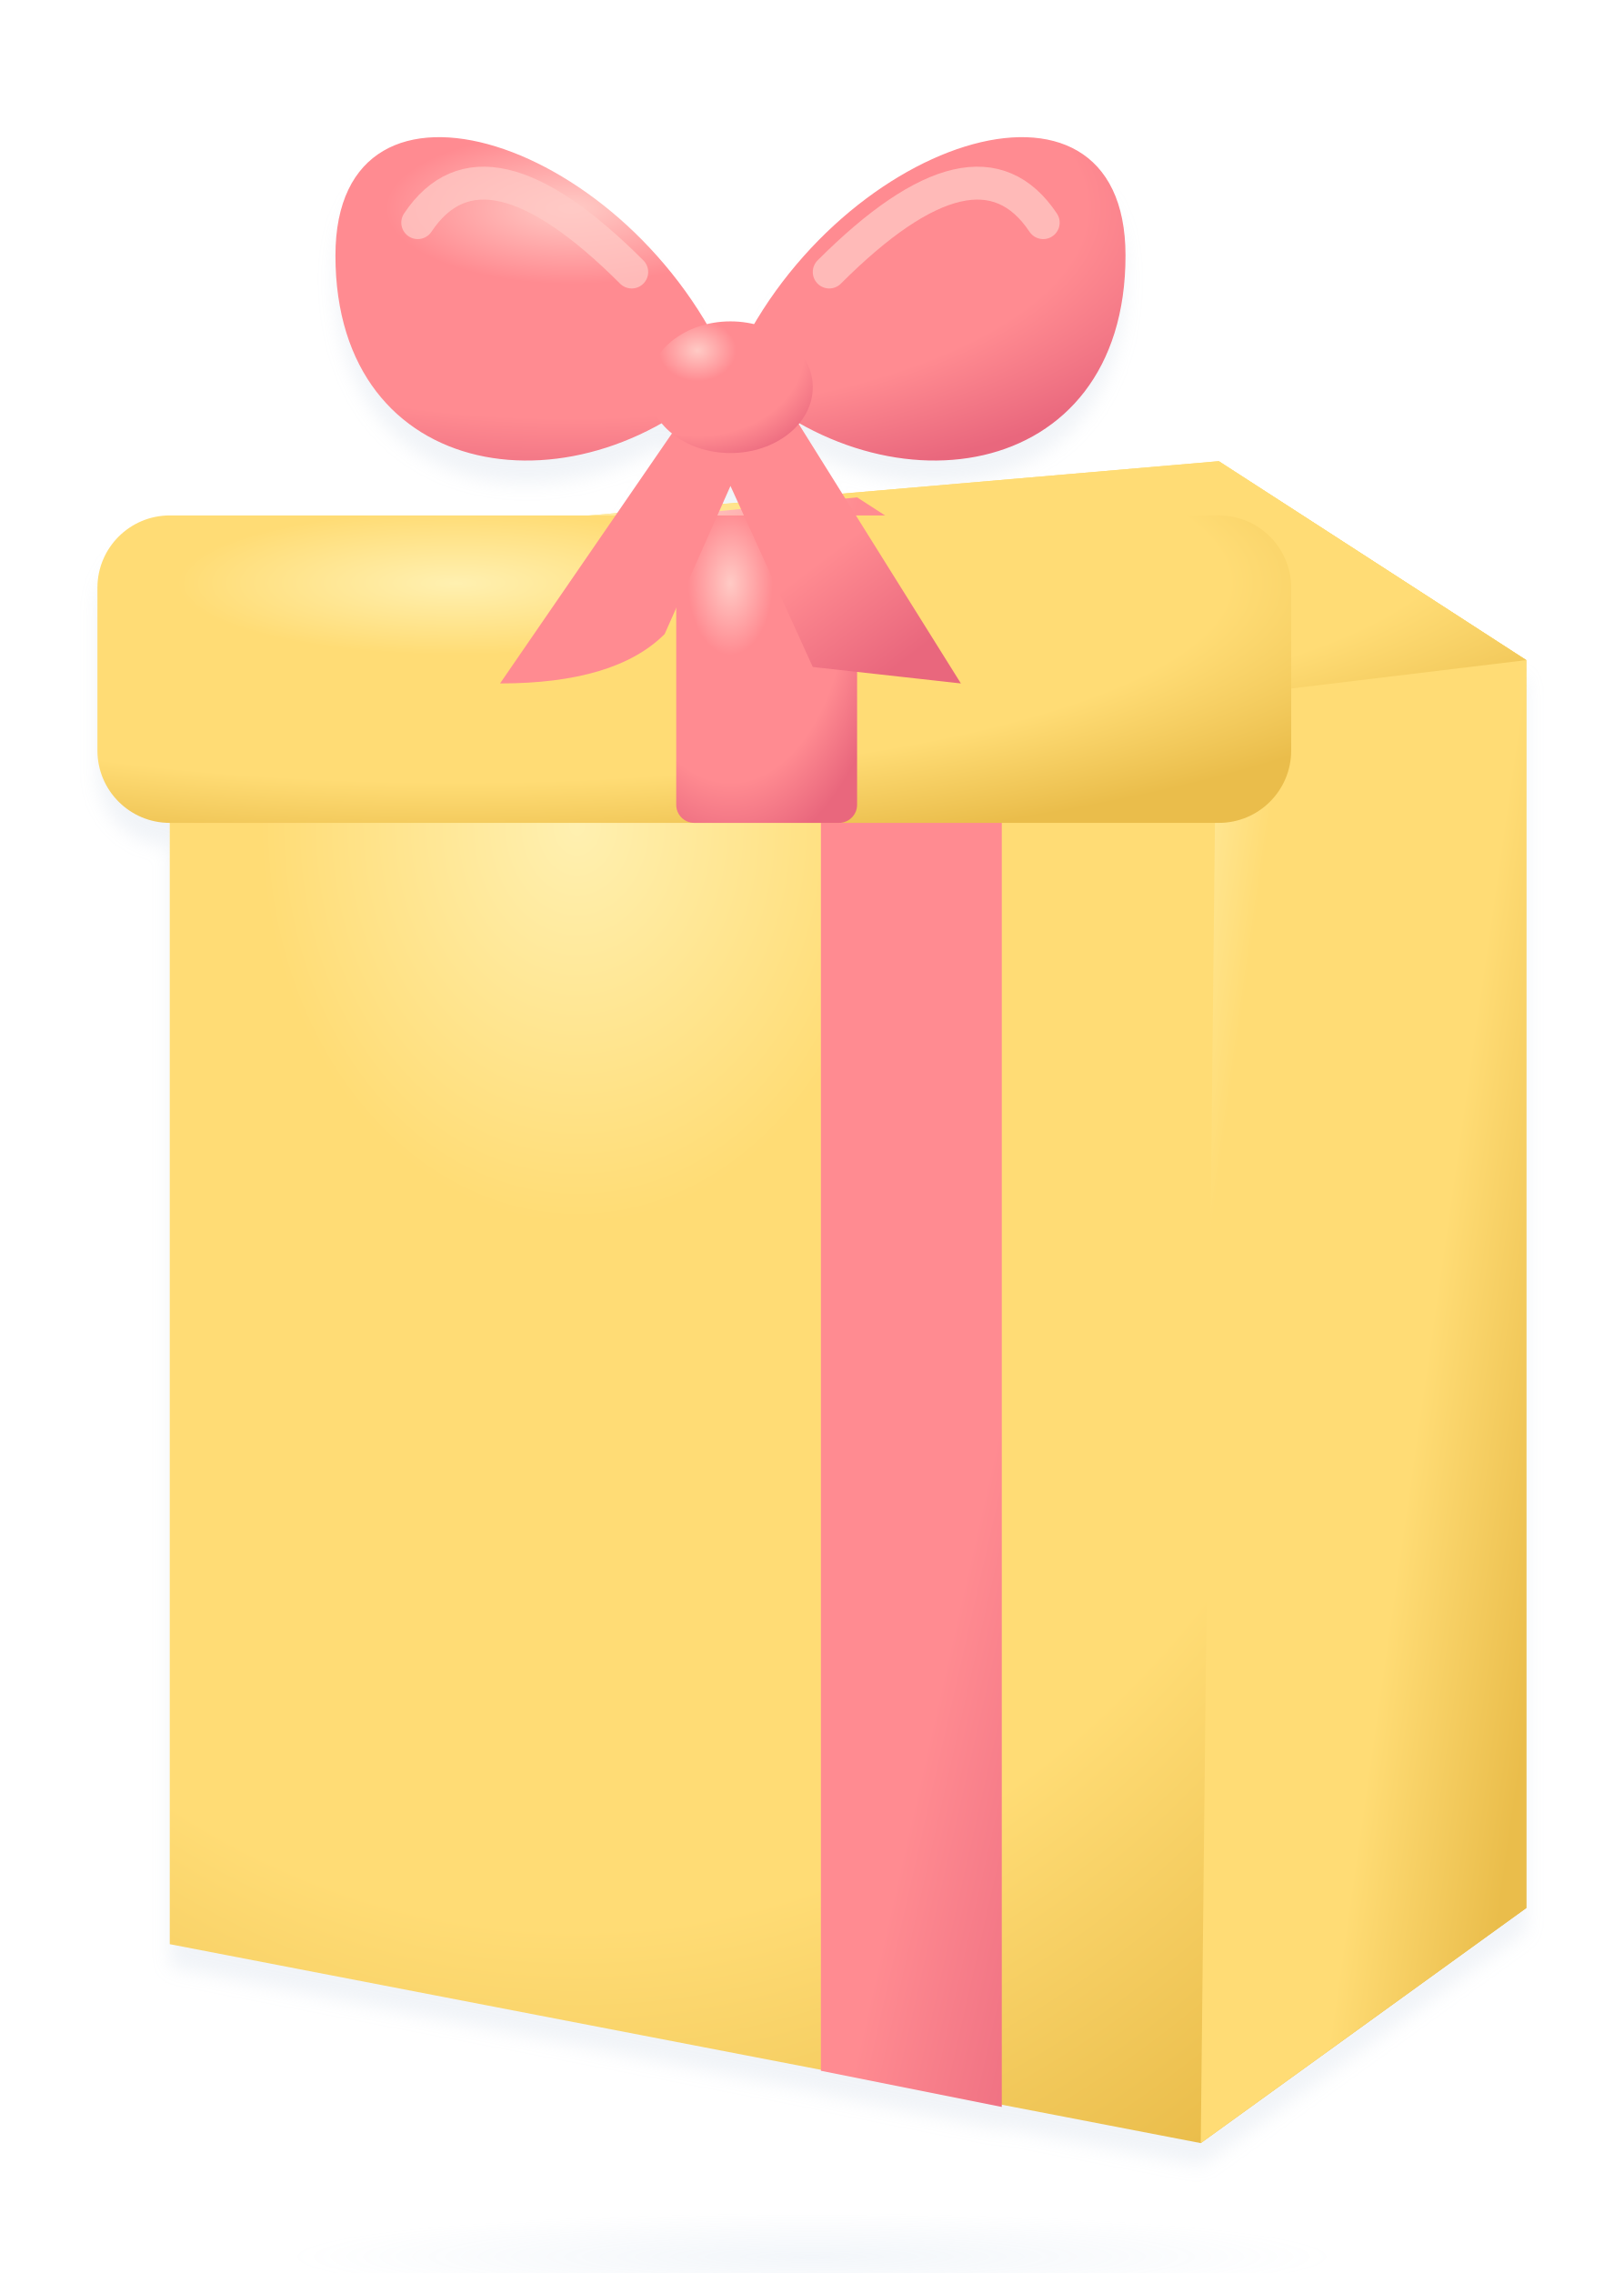
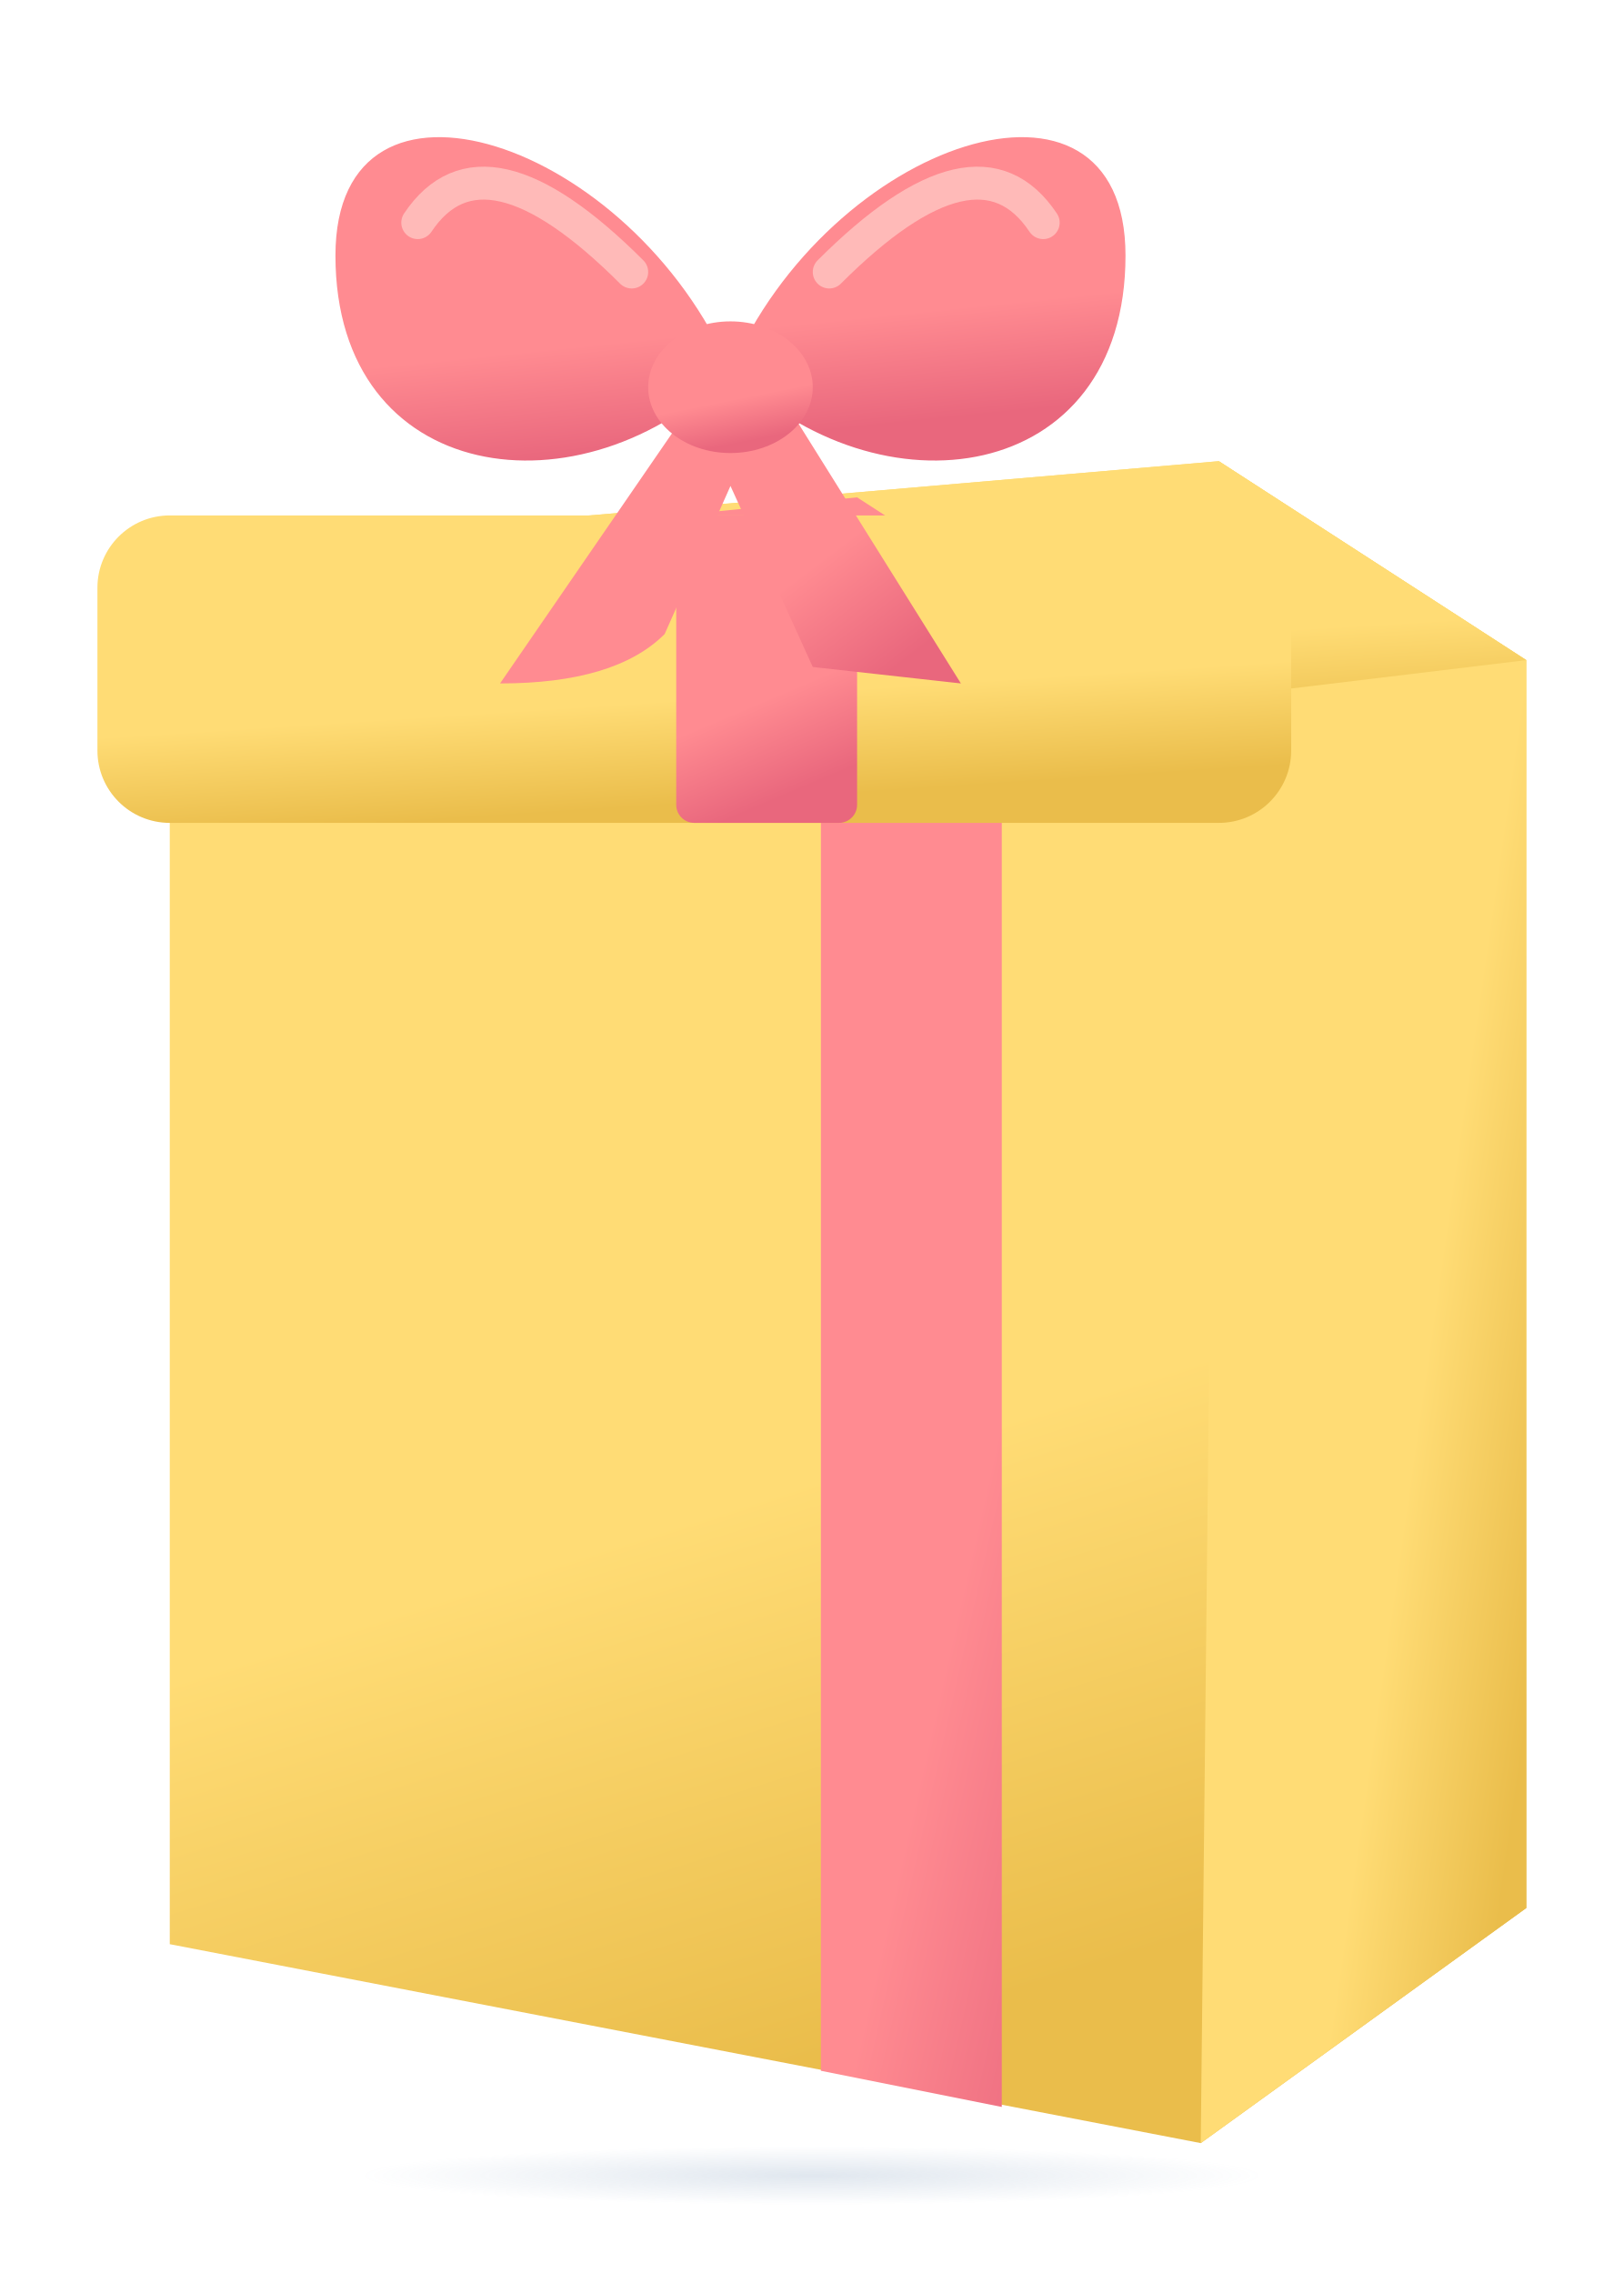
<svg xmlns="http://www.w3.org/2000/svg" viewBox="0 0 100 140" width="100" height="140" preserveAspectRatio="xMidYMid meet">
  <defs>
-     <radialGradient id="yellow" cx="30%" cy="22%" r="90%">
-       <stop stop-color="#fff0b0" />
-       <stop offset=".26" stop-color="#ffdc75" />
-       <stop offset=".72" stop-color="#ffdc75" />
+     <linearGradient id="yellow" x1="0" y1="0" x2=".25" y2="1">
+       <stop stop-color="#ffdc75" />
+       <stop offset=".68" stop-color="#ffdc75" />
      <stop offset="1" stop-color="#eabd4b" />
-     </radialGradient>
+     </linearGradient>
    <clipPath id="box-face">
      <path d="M15 44 L73 39 L90 50 L90 119 L72 132 L15 121Z" fill="url(#yellow)" />
    </clipPath>
    <linearGradient id="yellow-linear" x1="0" y1="0" x2="1" y2=".75">
-       <stop stop-color="#fff0b0" />
-       <stop offset=".24" stop-color="#ffdc75" />
+       <stop stop-color="#ffdc75" />
      <stop offset=".7" stop-color="#ffdc75" />
      <stop offset="1" stop-color="#eabd4b" />
    </linearGradient>
    <linearGradient id="red-linear" x1="0" y1="0" x2="1" y2=".75">
-       <stop stop-color="#ffcac5" />
-       <stop offset=".24" stop-color="#ff8b91" />
+       <stop stop-color="#ff8b91" />
      <stop offset=".7" stop-color="#ff8b91" />
      <stop offset="1" stop-color="#e9677d" />
    </linearGradient>
-     <radialGradient id="red" cx="30%" cy="22%" r="90%">
-       <stop stop-color="#ffcac5" />
-       <stop offset=".26" stop-color="#ff8b91" />
-       <stop offset=".72" stop-color="#ff8b91" />
+     <linearGradient id="red" x1="0" y1="0" x2=".25" y2="1">
+       <stop stop-color="#ff8b91" />
+       <stop offset=".68" stop-color="#ff8b91" />
      <stop offset="1" stop-color="#e9677d" />
+     </linearGradient>
+     <radialGradient id="floor-shadow">
+       <stop stop-color="#6486ad" stop-opacity=".2" />
+       <stop offset=".5" stop-color="#6486ad" stop-opacity=".1" />
+       <stop offset="1" stop-color="#6486ad" stop-opacity="0" />
    </radialGradient>
-     <radialGradient id="floor-shadow">
-       <stop stop-color="#9db9d8" stop-opacity=".12" />
-       <stop offset=".6" stop-color="#9db9d8" stop-opacity=".05" />
-       <stop offset="1" stop-color="#9db9d8" stop-opacity="0" />
-     </radialGradient>
-     <filter id="object-shadow" filterUnits="userSpaceOnUse" x="-10" y="-10" width="120" height="164" color-interpolation-filters="sRGB">
-       <feGaussianBlur in="SourceAlpha" stdDeviation=".55" result="soft-shadow" />
-       <feOffset in="soft-shadow" dy="1.4" result="offset-shadow" />
-       <feFlood flood-color="#96acce" flood-opacity=".14" />
-       <feComposite in2="offset-shadow" operator="in" />
-       <feMerge>
-         <feMergeNode />
-         <feMergeNode in="SourceGraphic" />
-       </feMerge>
-     </filter>
  </defs>
-   <ellipse cx="50.0" cy="139" rx="32.0" ry="2.7" fill="url(#floor-shadow)" />
-   <g filter="url(#object-shadow)">
-     <g id="item-model" transform="translate(-6.253165 -15.03797) scale(1.113924)">
-       <path d="M15 44 L73 39 L90 50 L90 119 L72 132 L15 121Z" fill="url(#yellow)" />
-       <path d="M73 39 L90 50 L90 119 L72 132Z" fill="url(#yellow-linear)" />
-       <path d="M15 44 L73 39 L90 50 L32 57Z" fill="url(#yellow)" />
-       <path d="M43 42 L53 41 L70 52 L61 53 L61 130 L51 128 L51 54Z" fill="url(#red-linear)" />
-       <rect x="11" y="42" width="66" height="17" rx="4" fill="url(#yellow)" />
-       <rect x="43" y="42" width="10" height="17" rx="1" fill="url(#red)" />
-       <g transform="translate(46 34) scale(0.91)">
-         <path d="M0 0 C-6 -14 -24 -20 -24 -7 C-24 7 -9 9 0 0Z M0 0 C6 -14 24 -20 24 -7 C24 7 9 9 0 0Z" fill="url(#red)" />
-         <path d="M-3 3 L-14 19 Q-7 19 -4 16 L0 7 L5 18 L14 19 L4 3Z" fill="url(#red-linear)" />
-         <path d="M-19 -9 Q-15 -15 -6 -6 M6 -6 Q15 -15 19 -9" fill="none" stroke="#ffcac5" stroke-width="2" stroke-linecap="round" stroke-linejoin="round" opacity=".75" />
-         <ellipse cx="0" cy="1" rx="5" ry="4" fill="url(#red)" />
-       </g>
+   <ellipse cx="50.0" cy="134" rx="28" ry="1.8" fill="url(#floor-shadow)" />
+   <g id="item-model" transform="translate(-6.253165 -15.03797) scale(1.113924)">
+     <path d="M15 44 L73 39 L90 50 L90 119 L72 132 L15 121Z" fill="url(#yellow)" />
+     <path d="M73 39 L90 50 L90 119 L72 132Z" fill="url(#yellow-linear)" />
+     <path d="M15 44 L73 39 L90 50 L32 57Z" fill="url(#yellow)" />
+     <path d="M43 42 L53 41 L70 52 L61 53 L61 130 L51 128 L51 54Z" fill="url(#red-linear)" />
+     <rect x="11" y="42" width="66" height="17" rx="4" fill="url(#yellow)" />
+     <rect x="43" y="42" width="10" height="17" rx="1" fill="url(#red)" />
+     <g transform="translate(46 34) scale(0.91)">
+       <path d="M0 0 C-6 -14 -24 -20 -24 -7 C-24 7 -9 9 0 0Z M0 0 C6 -14 24 -20 24 -7 C24 7 9 9 0 0Z" fill="url(#red)" />
+       <path d="M-3 3 L-14 19 Q-7 19 -4 16 L0 7 L5 18 L14 19 L4 3Z" fill="url(#red-linear)" />
+       <path d="M-19 -9 Q-15 -15 -6 -6 M6 -6 Q15 -15 19 -9" fill="none" stroke="#ffcac5" stroke-width="2" stroke-linecap="round" stroke-linejoin="round" opacity=".75" />
+       <ellipse cx="0" cy="1" rx="5" ry="4" fill="url(#red)" />
    </g>
  </g>
</svg>
